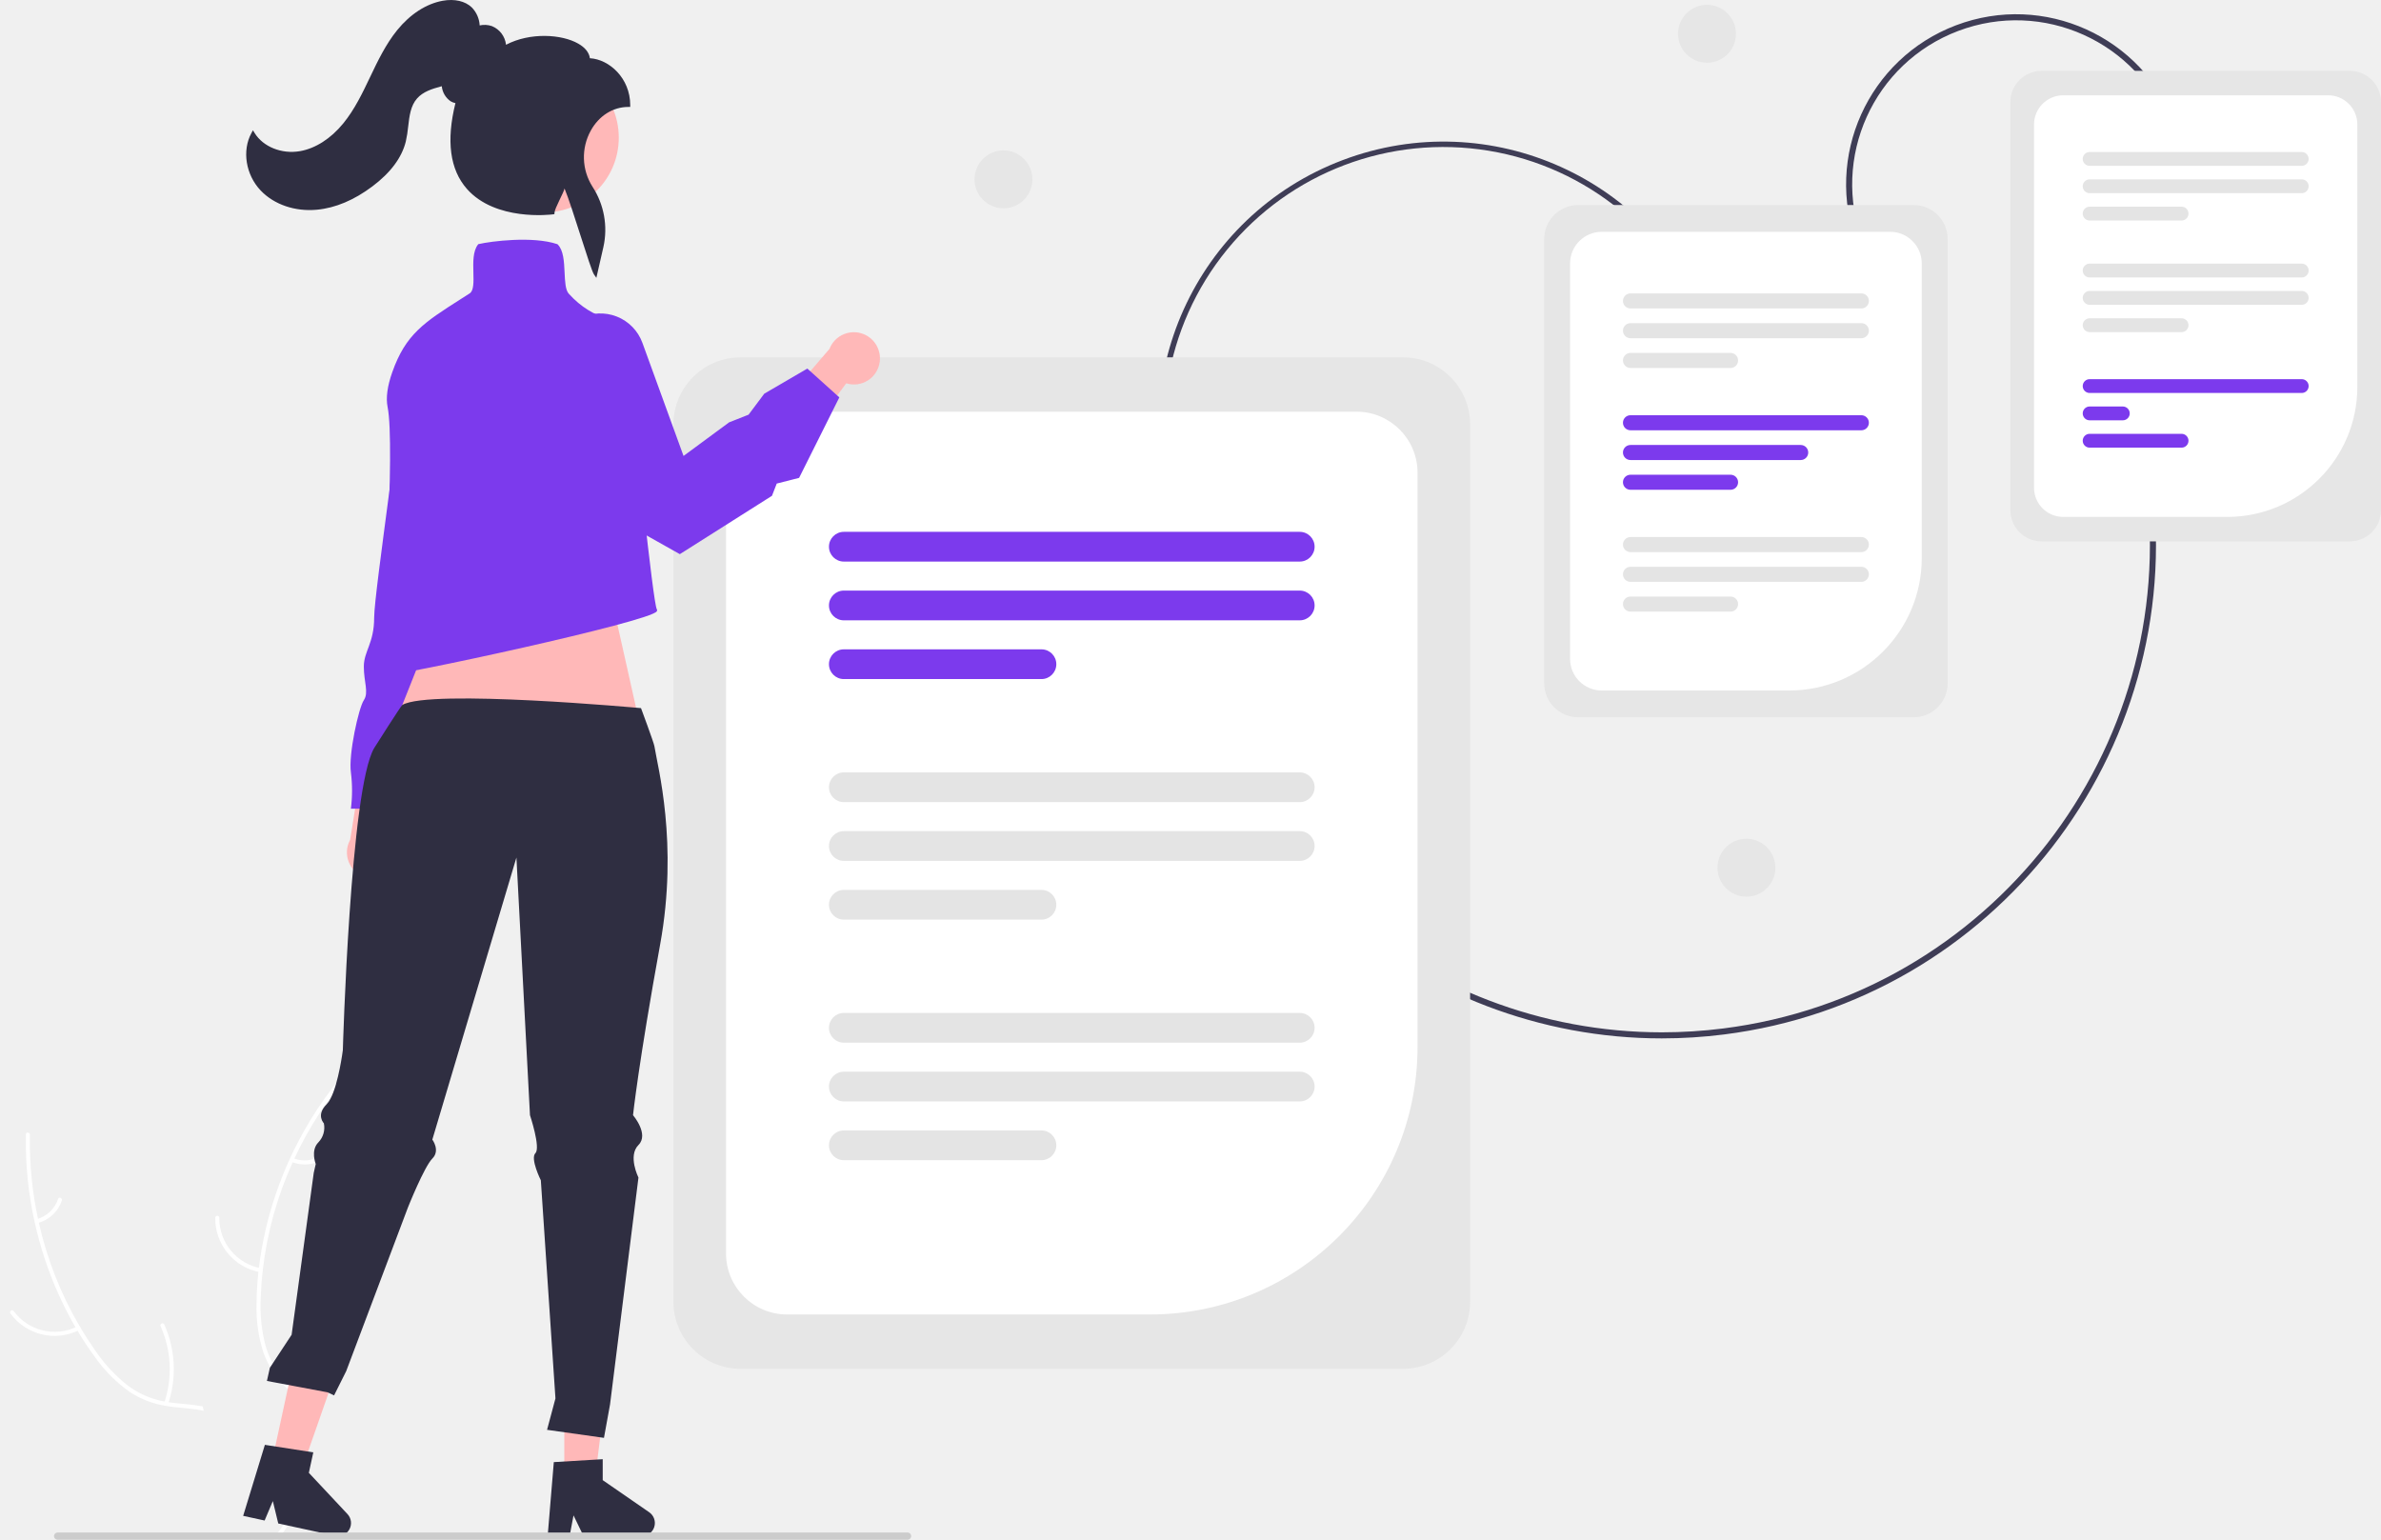
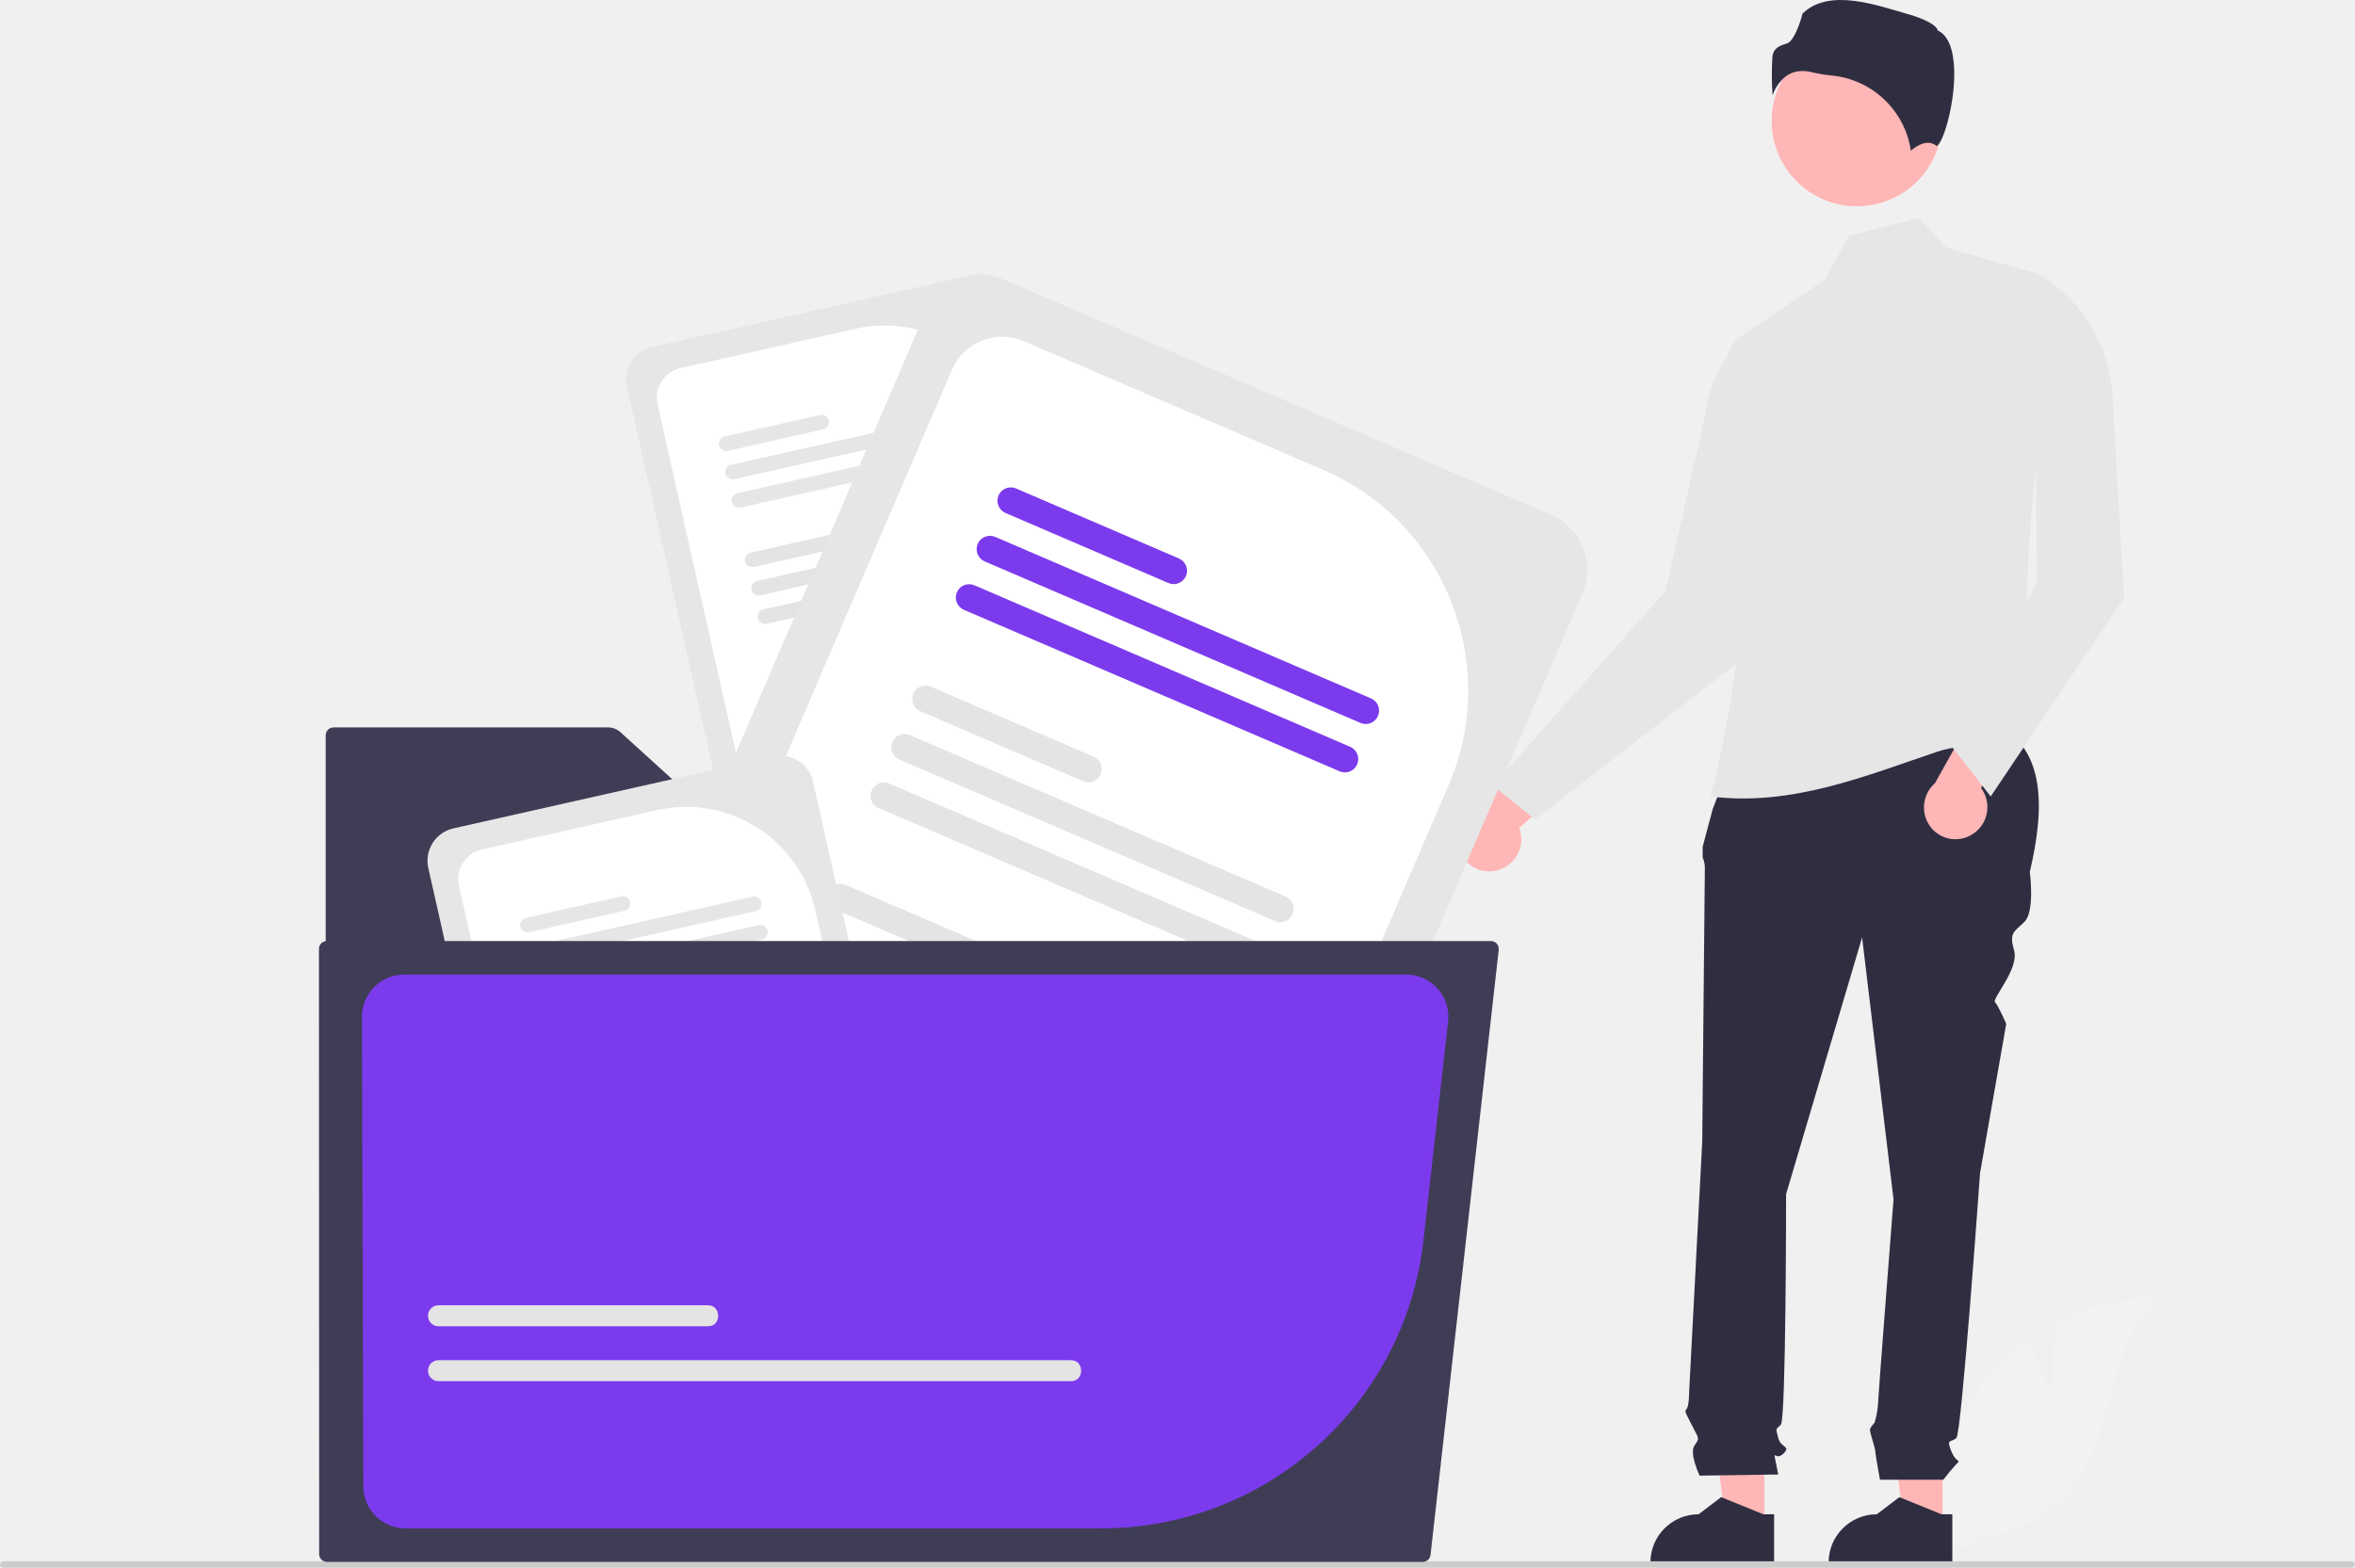
- <svg xmlns="http://www.w3.org/2000/svg" data-name="Layer 1" width="785.166" height="507.754" viewBox="0 0 785.166 507.754">
-   <path d="M755.423,538.554c-80.774.004-151.053-60.252-161.435-142.438l1.984-.251c10.254,81.171,79.677,140.684,159.452,140.688a161.362,161.362,0,0,0,20.273-1.279c87.986-11.115,150.524-91.739,139.409-179.725l1.984-.251c11.253,89.08-52.063,170.708-141.143,181.96A163.743,163.743,0,0,1,755.423,538.554Z" transform="translate(-207.417 -196.1229)" fill="#3f3d56" />
-   <path d="M819.834,276.761a56.086,56.086,0,1,1,104.917-39.688l-1.871.708a54.085,54.085,0,1,0-101.174,38.271Z" transform="translate(-207.417 -196.1229)" fill="#3f3d56" />
-   <path d="M982.306,374.653H880.641a10.288,10.288,0,0,1-10.277-10.277V229.76A10.288,10.288,0,0,1,880.641,219.483H982.306A10.288,10.288,0,0,1,992.583,229.76V364.376A10.288,10.288,0,0,1,982.306,374.653Z" transform="translate(-207.417 -196.1229)" fill="#e6e6e6" />
-   <path d="M941.913,366.587H887.788a9.636,9.636,0,0,1-9.625-9.625v-119.79a9.636,9.636,0,0,1,9.625-9.625h87.373a9.635,9.635,0,0,1,9.625,9.625v86.543A42.92,42.92,0,0,1,941.913,366.587Z" transform="translate(-207.417 -196.1229)" fill="#fff" />
-   <path d="M966.444,287.621H896.503a2.281,2.281,0,1,1,0-4.562H966.444a2.281,2.281,0,1,1,0,4.562Z" transform="translate(-207.417 -196.1229)" fill="#e4e4e4" />
-   <path d="M966.444,296.634H896.503a2.281,2.281,0,0,1,0-4.562H966.444a2.281,2.281,0,1,1,0,4.562Z" transform="translate(-207.417 -196.1229)" fill="#e4e4e4" />
-   <path d="M926.821,305.648H896.503a2.281,2.281,0,0,1,0-4.562H926.821a2.281,2.281,0,0,1,0,4.562Z" transform="translate(-207.417 -196.1229)" fill="#e4e4e4" />
-   <path d="M966.444,250.813H896.503a2.281,2.281,0,1,1,0-4.562H966.444a2.281,2.281,0,1,1,0,4.562Z" transform="translate(-207.417 -196.1229)" fill="#e4e4e4" />
-   <path d="M966.444,259.826H896.503a2.281,2.281,0,0,1,0-4.562H966.444a2.281,2.281,0,1,1,0,4.562Z" transform="translate(-207.417 -196.1229)" fill="#e4e4e4" />
-   <path d="M926.821,268.84H896.503a2.281,2.281,0,0,1,0-4.562H926.821a2.281,2.281,0,0,1,0,4.562Z" transform="translate(-207.417 -196.1229)" fill="#e4e4e4" />
-   <path d="M966.444,325.717H896.503a2.281,2.281,0,1,1,0-4.562H966.444a2.281,2.281,0,1,1,0,4.562Z" transform="translate(-207.417 -196.1229)" fill="#7c3aed" />
-   <path d="M907.444,334.73H896.503a2.281,2.281,0,0,1,0-4.562H907.444a2.281,2.281,0,1,1,0,4.562Z" transform="translate(-207.417 -196.1229)" fill="#7c3aed" />
-   <path d="M926.821,343.744H896.503a2.281,2.281,0,0,1,0-4.562H926.821a2.281,2.281,0,0,1,0,4.562Z" transform="translate(-207.417 -196.1229)" fill="#7c3aed" />
-   <path d="M595.504,370.14A94.031,94.031,0,0,1,771.402,303.602l-1.871.708A92.031,92.031,0,1,0,597.375,369.432Z" transform="translate(-207.417 -196.1229)" fill="#3f3d56" />
-   <circle cx="562.907" cy="11.141" r="9.546" fill="#e6e6e6" />
-   <circle cx="575.907" cy="286.141" r="9.546" fill="#e6e6e6" />
-   <circle cx="330.907" cy="59.141" r="9.546" fill="#e6e6e6" />
-   <path d="M670.117,647.511h-218.533A22.115,22.115,0,0,1,429.494,625.421V336.058a22.115,22.115,0,0,1,22.09-22.09h218.533A22.115,22.115,0,0,1,692.207,336.058V625.421A22.115,22.115,0,0,1,670.117,647.511Z" transform="translate(-207.417 -196.1229)" fill="#e6e6e6" />
-   <path d="M586.709,629.6H466.945a20.137,20.137,0,0,1-20.114-20.114V351.993a20.136,20.136,0,0,1,20.114-20.114H654.756a20.136,20.136,0,0,1,20.114,20.114V541.44A88.26,88.26,0,0,1,586.709,629.6Z" transform="translate(-207.417 -196.1229)" fill="#fff" />
-   <path d="M636.021,381.313H485.681a4.903,4.903,0,1,1,0-9.806H636.021a4.903,4.903,0,1,1,0,9.806Z" transform="translate(-207.417 -196.1229)" fill="#7c3aed" />
-   <path d="M636.021,400.687H485.681a4.903,4.903,0,0,1,0-9.807H636.021a4.903,4.903,0,1,1,0,9.807Z" transform="translate(-207.417 -196.1229)" fill="#7c3aed" />
-   <path d="M550.849,420.062h-65.169a4.903,4.903,0,0,1,0-9.807h65.169a4.903,4.903,0,1,1,0,9.807Z" transform="translate(-207.417 -196.1229)" fill="#7c3aed" />
-   <path d="M636.021,460.639H485.681a4.903,4.903,0,1,1,0-9.806H636.021a4.903,4.903,0,1,1,0,9.806Z" transform="translate(-207.417 -196.1229)" fill="#e4e4e4" />
-   <path d="M636.021,480.014H485.681a4.903,4.903,0,0,1,0-9.807H636.021a4.903,4.903,0,0,1,0,9.807Z" transform="translate(-207.417 -196.1229)" fill="#e4e4e4" />
-   <path d="M550.849,499.388h-65.169a4.903,4.903,0,0,1,0-9.807h65.169a4.903,4.903,0,1,1,0,9.807Z" transform="translate(-207.417 -196.1229)" fill="#e4e4e4" />
-   <path d="M636.021,539.966H485.681a4.903,4.903,0,1,1,0-9.806H636.021a4.903,4.903,0,1,1,0,9.806Z" transform="translate(-207.417 -196.1229)" fill="#e4e4e4" />
-   <path d="M636.021,559.34H485.681a4.903,4.903,0,0,1,0-9.807H636.021a4.903,4.903,0,0,1,0,9.807Z" transform="translate(-207.417 -196.1229)" fill="#e4e4e4" />
-   <path d="M550.849,578.715h-65.169a4.903,4.903,0,0,1,0-9.807h65.169a4.903,4.903,0,0,1,0,9.807Z" transform="translate(-207.417 -196.1229)" fill="#e4e4e4" />
-   <path d="M838.493,432.653H727.823a11.2,11.2,0,0,1-11.187-11.187V274.926a11.2,11.2,0,0,1,11.187-11.187H838.493a11.2,11.2,0,0,1,11.187,11.187V421.466A11.2,11.2,0,0,1,838.493,432.653Z" transform="translate(-207.417 -196.1229)" fill="#e6e6e6" />
-   <path d="M797.467,423.829H735.602a10.445,10.445,0,0,1-10.433-10.433V282.996a10.445,10.445,0,0,1,10.433-10.433h95.111a10.445,10.445,0,0,1,10.433,10.433v97.153A43.729,43.729,0,0,1,797.467,423.829Z" transform="translate(-207.417 -196.1229)" fill="#fff" />
-   <path d="M821.225,297.844h-76.135a2.483,2.483,0,1,1,0-4.966h76.135a2.483,2.483,0,1,1,0,4.966Z" transform="translate(-207.417 -196.1229)" fill="#e4e4e4" />
-   <path d="M821.225,307.656h-76.135a2.483,2.483,0,0,1,0-4.966h76.135a2.483,2.483,0,0,1,0,4.966Z" transform="translate(-207.417 -196.1229)" fill="#e4e4e4" />
-   <path d="M778.093,317.468H745.09a2.483,2.483,0,0,1,0-4.966H778.093a2.483,2.483,0,0,1,0,4.966Z" transform="translate(-207.417 -196.1229)" fill="#e4e4e4" />
-   <path d="M821.225,338.017h-76.135a2.483,2.483,0,1,1,0-4.966h76.135a2.483,2.483,0,1,1,0,4.966Z" transform="translate(-207.417 -196.1229)" fill="#7c3aed" />
-   <path d="M801.225,347.829h-56.135a2.483,2.483,0,0,1,0-4.966h56.135a2.483,2.483,0,0,1,0,4.966Z" transform="translate(-207.417 -196.1229)" fill="#7c3aed" />
-   <path d="M778.093,357.64H745.09a2.483,2.483,0,0,1,0-4.966H778.093a2.483,2.483,0,0,1,0,4.966Z" transform="translate(-207.417 -196.1229)" fill="#7c3aed" />
-   <path d="M821.225,378.19h-76.135a2.483,2.483,0,1,1,0-4.966h76.135a2.483,2.483,0,1,1,0,4.966Z" transform="translate(-207.417 -196.1229)" fill="#e4e4e4" />
-   <path d="M821.225,388.001h-76.135a2.483,2.483,0,0,1,0-4.966h76.135a2.483,2.483,0,0,1,0,4.966Z" transform="translate(-207.417 -196.1229)" fill="#e4e4e4" />
-   <path d="M778.093,397.813H745.09a2.483,2.483,0,0,1,0-4.966H778.093a2.483,2.483,0,0,1,0,4.966Z" transform="translate(-207.417 -196.1229)" fill="#e4e4e4" />
-   <path d="M336.812,482.998a8.566,8.566,0,0,0-1.708-13.024l7.02-29.621-14.858,5.428-4.389,27.296a8.613,8.613,0,0,0,13.935,9.92Z" transform="translate(-207.417 -196.1229)" fill="#ffb8b8" />
-   <path d="M372.544,358.871l-5.963,15.334s2.556,15.334-1.704,18.741-2.556,3.407-2.556,5.963a13.104,13.104,0,0,1-5.111,9.371c-3.408,2.556-18.741,54.52-18.741,54.52H323.135a48.042,48.042,0,0,0,0-11.926c-.852-5.963,2.556-21.297,4.259-23.852s0-5.963,0-11.074,3.408-7.667,3.408-16.186,10.222-74.965,9.371-82.632,8.519-14.482,8.519-14.482h8.519Z" transform="translate(-207.417 -196.1229)" fill="#7c3aed" />
-   <polygon points="201.206 195.271 215.379 258.521 124.556 252.871 149.253 190.754 201.206 195.271" fill="#ffb8b8" />
-   <path d="M210.652,629.117a96.901,96.901,0,0,0,12.51,27.53c12.48,18.87,30.34,33.3,49.97,44.85,1.36.81,2.74,1.6,4.12,2.38h13.77l.48-1.1v-.01l.56-1.27.07-.15.03.15.55,2.38h6.76c.56-.79,1.11-1.58,1.65-2.38.79-1.17,1.55-2.35,2.27-3.55a57.636,57.636,0,0,0,3.4-6.52c.12-.25.22-.5.32-.75l-.45-.49,1.87-8.18-3.76-.62,4.12-12.71c-.15-.47-.32-.94-.5-1.41-2.31-5.85-6.65-10.22-11.8-13.89-5.3-3.79-11.47-6.83-17.14-9.99-2.66-1.49-5.28-3.06-7.83-4.72v-.01q-4.89-3.165-9.49-6.77a1.427,1.427,0,0,1-.15-.11,1.069,1.069,0,0,1-.12-.1,140.902,140.902,0,0,1-34.31-38.93.01.01,0,0,1-.01-.01c-.3-.48-.58-.96-.86-1.45v-.01a136.255,136.255,0,0,1-9.41-19.65v-.01c-.2-.5-.38-1-.57-1.5q-.39.66-.75,1.32a.01.01,0,0,0-.01.01C206.242,588.797,205.322,609.697,210.652,629.117Z" transform="translate(-207.417 -196.1229)" fill="#f0f0f0" />
-   <path d="M215.942,571.447a121.365,121.365,0,0,0,2.87,27.54,118.541,118.541,0,0,0,3.36,12.24,121.345,121.345,0,0,0,10.13,22.6c.23.39.45.77.69,1.15v.01a102.347,102.347,0,0,0,5.75,8.66,47.722,47.722,0,0,0,11.4,11.46,30.089,30.089,0,0,0,11.98,4.63c.8.15,1.62.26,2.45.36,3.31.39,6.73.54,10.01,1.24a21.849,21.849,0,0,1,4.82,1.55c5.28,2.45,8.25,7.58,9.55,13.06.23.96.41,1.93.55,2.9,1.09,7.45-.11,15.19.51,22.65.07.79.16,1.59.27,2.38h.74l.48-1.1v-.01c-.05-.42-.09-.84-.13-1.27a96.295,96.295,0,0,1-.09-11.01c.04-1.65.07-3.31.05-4.97-.02-1.33-.07-2.66-.17-3.98v-.01c-.07-.82-.15-1.63-.26-2.44a31.586,31.586,0,0,0-1.82-7.25,18.152,18.152,0,0,0-10.32-10.68,26.993,26.993,0,0,0-4.47-1.25c-3.35-.64-6.81-.8-10.18-1.22-.36-.04-.72-.09-1.07-.15-.45-.07-.89-.15-1.33-.23a28.666,28.666,0,0,1-12.16-5.27,51.904,51.904,0,0,1-10.98-11.92c-1.64-2.35-3.2-4.75-4.65-7.22a.01.01,0,0,0-.01-.01c-.07-.12-.14-.23-.21-.35l-.01-.02a119.572,119.572,0,0,1-13.46-34.17c-.09-.44-.19-.88-.29-1.32a120.887,120.887,0,0,1-2.67-26.4v-.01c0-.42.01-.83.02-1.25.02-.86-1.31-1.05-1.33-.19-.01.42-.02.84-.01,1.26A.01.01,0,0,0,215.942,571.447Z" transform="translate(-207.417 -196.1229)" fill="#fff" />
-   <path d="M233.563,634.706a18.018,18.018,0,0,1-22.694-5.416c-.509-.699.554-1.523,1.064-.822a16.684,16.684,0,0,0,21.121,4.995c.769-.395,1.275.85.51,1.244Z" transform="translate(-207.417 -196.1229)" fill="#fff" />
-   <path d="M261.583,658.705a34.728,34.728,0,0,0-1.23-25.279c-.355-.79.889-1.299,1.244-.51a36.123,36.123,0,0,1,1.226,26.308c-.279.821-1.517.297-1.24-.519Z" transform="translate(-207.417 -196.1229)" fill="#fff" />
-   <path d="M219.555,598.15a10.199,10.199,0,0,0,7.022-6.659c.268-.824,1.506-.3,1.24.519a11.429,11.429,0,0,1-7.752,7.384.695.695,0,0,1-.877-.367.675.675,0,0,1,.367-.877Z" transform="translate(-207.417 -196.1229)" fill="#fff" />
-   <path d="M271.622,638.657v.01a131.246,131.246,0,0,0,2.67,21.24v.01c.08.48.19.95.29,1.42a184.497,184.497,0,0,0,10.11,31.61q1.785,4.32,3.74,8.55c.36.8.73,1.59,1.11,2.38h1.48l.48-1.1v-.01l.56-1.27.07-.15.03.15.55,2.38h14.3l2.78-2.38,4.05-3.47-5.66-6.18-.93-1.02-.14-.15-.45-.49,1.87-8.18-3.76-.62,4.12-12.71,1.95-6.01.49-1.51,2.85-8.79,8.6,1.61,1.4-4.9a135.988,135.988,0,0,1-6.42-18.41c-.01-.05-.03-.09-.04-.14a141.583,141.583,0,0,1-4.02-51.96v-.01c.06-.56.13-1.13.21-1.68v-.02a133.631,133.631,0,0,1,4.32-21.34c.14-.53.3-1.05.45-1.57-.46.2-.91.39-1.37.59l-.01.01h-.02c-.73.32-1.46.66-2.17,1.02-17.06,8.29-29.61,23.85-36.74,41.79-.02.05-.04.09-.06.14a96.393,96.393,0,0,0-6.57,29.43A114.871,114.871,0,0,0,271.622,638.657Z" transform="translate(-207.417 -196.1229)" fill="#f0f0f0" />
-   <path d="M297.572,703.877h1.58c.5-.81,1.04-1.6,1.58-2.38q1.29-1.815,2.66-3.55c.79-1,1.58-1.99,2.37-2.98.82-1.03,1.63-2.06,2.42-3.12l-.93-1.02c-.15.2-.3.4-.46.6-2.56,3.37-5.33,6.61-7.7,10.07C298.562,702.277,298.052,703.067,297.572,703.877Z" transform="translate(-207.417 -196.1229)" fill="#fff" />
-   <path d="M319.014,554.506c-.26.33-.53.67-.78,1.01q-2.925,3.795-5.53,7.83a117.992,117.992,0,0,0-8.22,14.85c-.19.4-.38.81-.56,1.22a119.263,119.263,0,0,0-9.84,35.44c-.02.12-.03.23-.04.35q-.495,4.29-.64,8.61a51.783,51.783,0,0,0,1.59,16.12c.2.69.42,1.37.66,2.03a27.344,27.344,0,0,0,2.25,4.65,27.923,27.923,0,0,0,2.14,3.09c.47.6.96,1.19,1.48,1.76.3.33.61.66.92.99.26.25.51.51.77.76,2.7,2.62,5.68,5.05,8.12,7.94l-.49,1.51c-2.35-2.98-5.38-5.45-8.11-8.05a37.897,37.897,0,0,1-4.66-5.28c-.18-.26-.37-.52-.54-.79a26.749,26.749,0,0,1-2.39-4.29c-.34-.75-.65-1.52-.93-2.32a47.893,47.893,0,0,1-2.2-16,103.415,103.415,0,0,1,.62-10.39c.04-.45.09-.89.15-1.34a121.638,121.638,0,0,1,5.52-24.14,122.659,122.659,0,0,1,13.76-28.18q2.475-3.765,5.25-7.35c.24-.33.49-.65.75-.98C318.594,552.876,319.544,553.826,319.014,554.506Z" transform="translate(-207.417 -196.1229)" fill="#fff" />
-   <path d="M293.26,615.672a18.018,18.018,0,0,1-14.859-17.988.673.673,0,0,1,1.344-.016A16.684,16.684,0,0,0,293.601,614.372c.852.147.506,1.447-.341,1.3Z" transform="translate(-207.417 -196.1229)" fill="#fff" />
-   <path d="M301.183,651.705a34.728,34.728,0,0,0,14.238-20.924c.192-.844,1.492-.502,1.3.341A36.123,36.123,0,0,1,301.861,652.866c-.716.487-1.39-.676-.678-1.161Z" transform="translate(-207.417 -196.1229)" fill="#fff" />
-   <path d="M304.085,578.051a10.199,10.199,0,0,0,9.616-1.089c.71-.496,1.383.668.678,1.161a11.429,11.429,0,0,1-10.636,1.228.695.695,0,0,1-.479-.821.675.675,0,0,1,.821-.479Z" transform="translate(-207.417 -196.1229)" fill="#fff" />
-   <polygon points="186.082 487.193 196.284 487.192 201.138 447.841 186.08 447.841 186.082 487.193" fill="#ffb8b8" />
-   <path d="M390.044,678.283l16.128-.963v6.91l15.333,10.589a4.316,4.316,0,0,1-2.453,7.868H399.852l-3.309-6.835-1.292,6.835h-7.239Z" transform="translate(-207.417 -196.1229)" fill="#2f2e41" />
-   <polygon points="89.657 482.117 99.628 484.279 112.713 446.851 97.998 443.66 89.657 482.117" fill="#ffb8b8" />
-   <path d="M294.765,672.589l15.965,2.478L309.265,681.82l12.739,13.599a4.316,4.316,0,0,1-4.065,7.169l-18.764-4.071-1.785-7.381-2.712,6.405-7.075-1.535Z" transform="translate(-207.417 -196.1229)" fill="#2f2e41" />
-   <path d="M225.222,702.687a1.186,1.186,0,0,0,1.19,1.19h280.29a1.19,1.19,0,0,0,0-2.38h-280.29A1.187,1.187,0,0,0,225.222,702.687Z" transform="translate(-207.417 -196.1229)" fill="#ccc" />
-   <path d="M425.115,507.534c-7.16,39.35-8.95,56.34-8.95,56.34s5.37,6.26,1.79,9.84,0,10.73,0,10.73L408.583,659.283l-2,11-18.768-2.648,2.768-10.352-4.818-71.938s-3.58-7.16-1.79-8.95c1.79-1.79-1.79-12.52-1.79-12.52l-4.47-84.96-27.73,93.01s2.69,3.58,0,6.26c-2.68,2.68-8.04,16.1-8.04,16.1L321.583,648.283l-4,8-2.128-1.008-9.36-1.76-1.72-.32-3.06-.58-1.97-.37-.67-.12-3.24-.61.98-4.35,7.168-10.882,7.292-53.368.32-1.43.34-1.51s-1.79-4.47.89-7.16a6.988,6.988,0,0,0,1.79-6.26,2.441,2.441,0,0,1-.24-.3,3.712,3.712,0,0,1-.64-1.46c-.24-1.12-.03-2.69,1.78-4.5a7.635,7.635,0,0,0,1.27-1.82c2.72-5.15,4.09-16.06,4.09-16.06s2.42-86.41,10.34-99.61c.42-.69,8.828-13.937,9.268-14.207,8.94-5.36,78.714,1.043,78.714,1.043s4.219,11.333,4.409,12.513C424.235,448.784,431.185,474.154,425.115,507.534Z" transform="translate(-207.417 -196.1229)" fill="#2f2e41" />
-   <path d="M497.519,315.422a8.566,8.566,0,0,1-11.049,7.104l-18.088,24.485-5.447-14.851L480.947,311.185a8.613,8.613,0,0,1,16.572,4.237Z" transform="translate(-207.417 -196.1229)" fill="#ffb8b8" />
-   <path d="M332.477,419.137c-1.658,0-2.6-.325-2.965-1.022-.535-1.023.394-2.36,1.469-3.909a11.959,11.959,0,0,0,1.863-3.356c.643-2.572,4.983-67.547,2.387-80.529-.601-3.004-.083-6.854,1.536-11.444,4.424-12.535,10.463-16.388,22.494-24.062q1.465-.935,3.051-1.952c1.368-.879,1.292-3.793,1.211-6.879-.089-3.43-.182-6.977,1.498-9.193l.109-.145.176-.041c4.064-.939,17.732-2.684,25.827.013l.112.038.084.083c1.923,1.923,2.098,5.647,2.268,9.249.139,2.957.27,5.749,1.358,6.962,8.317,9.271,17.75,9.09,17.845,9.088l.467-.014.046.465c3.618,36.798,9.45,92.338,10.689,94.523a.652.652,0,0,1,.021.676C422.204,401.086,338.727,419.137,332.477,419.137Zm90.689-21.579Z" transform="translate(-207.417 -196.1229)" fill="#7c3aed" />
-   <circle cx="179.384" cy="45.397" r="24.667" fill="#ffb8b8" />
-   <path d="M403.282,286.611c-1.169-1.67-7.1-22.067-9.699-28.328-.266,1.346-3.246,6.562-3.316,7.951l-.026.514-.511.066c-.768.098-18.911,2.3-28.352-8.406-5.594-6.342-6.863-15.854-3.776-28.278a4.925,4.925,0,0,1-1.59-.612,6.827,6.827,0,0,1-2.91-4.958l-.523.14c-2.662.718-5.665,1.669-7.605,3.862-2.159,2.44-2.544,5.755-2.952,9.264a40.037,40.037,0,0,1-.791,4.981c-1.315,5.307-5.019,10.278-11.007,14.775-6.029,4.528-12.176,7.118-18.27,7.697-7.198.687-14.14-1.678-18.564-6.321-4.933-5.177-6.223-13.141-3.069-18.937l.508-.934.558.905c2.808,4.557,8.943,7.018,14.921,5.984,5.126-.887,10.207-4.141,14.309-9.164,3.744-4.585,6.326-10.001,8.823-15.238,2.54-5.325,5.166-10.832,8.949-15.504,4.267-5.27,9.592-8.712,14.995-9.693,3.934-.711,7.445.095,9.634,2.216a9.175,9.175,0,0,1,2.577,5.912,7.413,7.413,0,0,1,4.051.233,7.516,7.516,0,0,1,4.639,6.149c7.927-4.17,18.419-3.491,23.845-.363,2.272,1.31,3.577,2.96,3.808,4.801,6.409.358,13.302,6.601,13.302,15.446v.616h-.616c-5.072,0-9.703,2.917-12.388,7.803a18.119,18.119,0,0,0,.557,18.487,26.068,26.068,0,0,1,3.597,19.931l-2.315,10.142Z" transform="translate(-207.417 -196.1229)" fill="#2f2e41" />
-   <path d="M431.598,378.865l-16.26-9.146C386.983,350.065,379.999,334.457,379.126,324.821c-.932-10.282,4.546-15.906,4.78-16.14l.126-.093,14.658-7.489a14.752,14.752,0,0,1,20.576,8.096l13.558,37.288L447.856,335.396l6.411-2.526,5.173-6.917,14.207-8.286,10.554,9.499-13.273,26.545-7.374,1.878-1.564,4.028-.139.089Z" transform="translate(-207.417 -196.1229)" fill="#7c3aed" />
+ <svg xmlns="http://www.w3.org/2000/svg" data-name="Layer 1" width="865.67" height="576.443" viewBox="0 0 865.67 576.443">
+   <path d="M716.982,481.915a11.798,11.798,0,0,0,9.173-13.773,11.592,11.592,0,0,0-.567-1.968l31.471-27.129-20.575-5.821-26.731,26.655a11.841,11.841,0,0,0-5.662,15.631,11.529,11.529,0,0,0,12.891,6.405Z" transform="translate(-167.165 -161.7783)" fill="#ffb6b6" />
+   <path d="M921.345,674.306l1.144-25.719a83.066,83.066,0,0,1,38.745-9.808c-18.608,15.214-16.283,44.541-28.899,65a49.964,49.964,0,0,1-36.639,23.089L880.123,736.402a83.724,83.724,0,0,1,17.647-67.845A80.873,80.873,0,0,1,912.633,654.747C916.363,664.581,921.345,674.306,921.345,674.306Z" transform="translate(-167.165 -161.7783)" fill="#f2f2f2" />
+   <polygon points="714.057 561.388 699.956 561.387 693.248 507 714.059 507.001 714.057 561.388" fill="#ffb6b6" />
+   <path d="M884.817,736.834l-45.466-.002v-.575a17.697,17.697,0,0,1,17.697-17.696h.001l8.305-6.301,15.495,6.301,3.969 0Z" transform="translate(-167.165 -161.7783)" fill="#2f2e41" />
+   <polygon points="648.548 561.388 634.448 561.387 627.74 507 648.551 507.001 648.548 561.388" fill="#ffb6b6" />
+   <path d="M819.309,736.834l-45.466-.002v-.575a17.697,17.697,0,0,1,17.697-17.696h.001l8.305-6.301,15.495,6.301,3.969 0Z" transform="translate(-167.165 -161.7783)" fill="#2f2e41" />
+   <path d="M809.61,425.826l91.715,2.293c17.419,9.461,17.683,29.938,11.976,54.25,0,0,1.927,14.45-1.927,18.304s-5.78,3.853-3.853,10.597-8.253,17.758-7.017,18.994,4.126,7.98,4.126,7.98l-9.634,54.911s-6.743,95.372-8.67,97.299-3.853,0-1.927,4.817,3.853,2.89,1.927,4.817a70.949,70.949,0,0,0-4.817,5.78H858.22s-1.756-9.634-1.756-10.597-1.927-6.743-1.927-7.707,1.703-2.666,1.703-2.666a31.694,31.694,0,0,0,1.187-6.004c0-1.927,5.78-76.105,5.78-76.105l-11.56-96.335L823.71,600.861s0,82.848-1.927,84.775-1.927.963-.963,4.817,4.817,2.89,1.927,5.78-3.853-1.927-2.89,2.89l.963,4.817-28.901.413s-3.853-8.12-1.927-11.01,1.811-2.101-.539-6.831-3.314-5.693-2.351-6.656.963-6.087.963-6.087l4.817-92.175s.963-97.299.963-100.189a9.609,9.609,0,0,0-.8-4.334v-3.923l3.69-13.9Z" transform="translate(-167.165 -161.7783)" fill="#2f2e41" />
+   <path d="M715.921,450.623l15.5,12.5,84.5-65.5-5-114h0a46.039,46.039,0,0,0-17.023,31.103l-14.477,64.397Z" transform="translate(-167.165 -161.7783)" fill="#e6e6e6" />
+   <path d="M795.921,454.623c29.911,3.823,57.469-7.759,83.5-16.5,11.752-3.946,23.59.173,34.5-6.5-4.718-46.467-.137-98.808,9.884-154.586a13.217,13.217,0,0,0-8.986-14.946l-32.291-9.264-9.942-10.968L846.909,248.377l-8.988,16.246-30.888,20.87a11.292,11.292,0,0,0-4.808,11.28A370.22,370.22,0,0,1,795.921,454.623Z" transform="translate(-167.165 -161.7783)" fill="#e6e6e6" />
+   <path d="M891.382,469.005a11.798,11.798,0,0,0,5.067-15.753,11.592,11.592,0,0,0-1.083-1.739l22.874-34.687-21.383.014-18.444,32.937a11.841,11.841,0,0,0-1.182,16.583,11.529,11.529,0,0,0,14.15,2.645Z" transform="translate(-167.165 -161.7783)" fill="#ffb6b6" />
+   <path d="M884.921,436.623l14,18,49-73-4.238-74.163a56.096,56.096,0,0,0-28.762-45.837h0l1,114Z" transform="translate(-167.165 -161.7783)" fill="#e6e6e6" />
+   <circle cx="682.576" cy="44.502" r="31.335" fill="#ffb6b6" />
+   <path d="M829.775,187.89a14.807,14.807,0,0,1,3.593.472,51.139,51.139,0,0,0,7.033,1.179,32.59,32.59,0,0,1,29.182,27.643c1.821-1.588,5.964-4.508,9.36-1.794h0c.052.043.082.065.201.009,2.255-1.07,6.259-14.239,6.38-25.834.064-6.154-.905-14.013-5.882-16.502l-.262-.131-.069-.285c-.332-1.384-4.048-3.748-10.505-5.587-11.735-3.342-29.227-9.854-39.077-.271-.745,3.23-3.171,10.144-5.621,10.927-2.713.867-5.056,1.616-5.425,4.944a101.999,101.999,0,0,0,.067,14.219,14.522,14.522,0,0,1,5.159-7.247A10.225,10.225,0,0,1,829.775,187.89Z" transform="translate(-167.165 -161.7783)" fill="#2f2e41" />
+   <path d="M1032.835,737.032a1.186,1.186,0,0,1-1.19,1.19H168.355a1.19,1.19,0,0,1,0-2.38h863.29A1.187,1.187,0,0,1,1032.835,737.032Z" transform="translate(-167.165 -161.7783)" fill="#ccc" />
+   <path d="M524.442,262.901,406.817,289.364a12.201,12.201,0,0,0-9.215,14.565l32.254,143.365,138.203-31.093a6.056,6.056,0,0,0,2.993-1.652L539.007,272.116A12.201,12.201,0,0,0,524.442,262.901Z" transform="translate(-167.165 -161.7783)" fill="#e6e6e6" />
+   <path d="M481.715,282.642l-64.462,14.503a11.111,11.111,0,0,0-8.394,13.261l30.325,134.79,122.744-27.615-22.084-98.162A48.695,48.695,0,0,0,481.715,282.642Z" transform="translate(-167.165 -161.7783)" fill="#fff" />
+   <path d="M538.323,410.314l-80.921,18.206a2.703,2.703,0,1,0,1.187,5.275l80.921-18.206a2.703,2.703,0,1,0-1.187-5.275Z" transform="translate(-167.165 -161.7783)" fill="#e4e4e4" />
+   <path d="M535.976,399.883,455.055,418.088a2.706,2.706,0,0,0,1.188,5.28l80.921-18.206a2.706,2.706,0,1,0-1.188-5.28Z" transform="translate(-167.165 -161.7783)" fill="#e4e4e4" />
+   <path d="M487.788,399.77l-35.078,7.892a2.703,2.703,0,1,0,1.187,5.275l35.078-7.892a2.703,2.703,0,1,0-1.187-5.275Z" transform="translate(-167.165 -161.7783)" fill="#e4e4e4" />
+   <path d="M528.717,367.614l-80.921,18.206a2.706,2.706,0,0,0,1.188,5.28l80.921-18.206a2.706,2.706,0,1,0-1.188-5.28Z" transform="translate(-167.165 -161.7783)" fill="#e4e4e4" />
+   <path d="M526.371,357.188l-80.921,18.206a2.703,2.703,0,1,0,1.187,5.275l80.921-18.206a2.703,2.703,0,1,0-1.187-5.275Z" transform="translate(-167.165 -161.7783)" fill="#e4e4e4" />
+   <path d="M478.181,357.07l-35.078,7.892a2.706,2.706,0,0,0,1.188,5.28l35.078-7.892a2.706,2.706,0,1,0-1.188-5.28Z" transform="translate(-167.165 -161.7783)" fill="#e4e4e4" />
+   <path d="M519.11,324.914l-80.921,18.206a2.706,2.706,0,0,0,1.188,5.28l80.921-18.206a2.706,2.706,0,1,0-1.188-5.28Z" transform="translate(-167.165 -161.7783)" fill="#e6e6e6" />
+   <path d="M516.765,314.488l-80.921,18.206a2.706,2.706,0,0,0,1.188,5.28l80.921-18.206a2.706,2.706,0,1,0-1.188-5.28Z" transform="translate(-167.165 -161.7783)" fill="#e6e6e6" />
+   <path d="M468.574,314.371,433.496,322.262a2.706,2.706,0,0,0,1.188,5.28l35.078-7.892a2.706,2.706,0,1,0-1.188-5.28Z" transform="translate(-167.165 -161.7783)" fill="#e6e6e6" />
+   <path d="M289.779,429.241a2.895,2.895,0,0,0-2.892,2.892V731.181a2.896,2.896,0,0,0,2.892,2.893h374.946a2.895,2.895,0,0,0,2.892-2.893V480.137a2.895,2.895,0,0,0-2.892-2.893H449.53a8.765,8.765,0,0,1-5.907-2.282l-48.379-43.958a6.77,6.77,0,0,0-4.562-1.763Z" transform="translate(-167.165 -161.7783)" fill="#3f3d56" />
+   <path d="M737.242,351.025,536.479,264.713a22.116,22.116,0,0,0-29.019,11.569l-105.198,244.695,235.885,101.411a10.977,10.977,0,0,0,6.15.761l104.515-243.106A22.116,22.116,0,0,0,737.242,351.025Z" transform="translate(-167.165 -161.7783)" fill="#e6e6e6" />
+   <path d="M653.54,334.535,543.517,287.234a20.14,20.14,0,0,0-26.427,10.528L418.183,527.822l209.5,90.067L699.712,450.347A88.262,88.262,0,0,0,653.54,334.535Z" transform="translate(-167.165 -161.7783)" fill="#fff" />
+   <path d="M600.776,582.114l-138.117-59.379a4.9,4.9,0,1,0-3.871,9.003l138.117,59.379a4.9,4.9,0,1,0,3.871-9.003Z" transform="translate(-167.165 -161.7783)" fill="#e4e4e4" />
+   <path d="M608.43,564.309l-138.117-59.379a4.905,4.905,0,0,0-3.875,9.012l138.117,59.379a4.905,4.905,0,1,0,3.875-9.012Z" transform="translate(-167.165 -161.7783)" fill="#e4e4e4" />
+   <path d="M537.835,512.875,477.964,487.135a4.9,4.9,0,1,0-3.871,9.003l59.871,25.74a4.9,4.9,0,1,0,3.871-9.003Z" transform="translate(-167.165 -161.7783)" fill="#e4e4e4" />
+   <path d="M632.108,509.233l-138.117-59.379a4.905,4.905,0,0,0-3.875,9.012l138.117,59.379a4.905,4.905,0,1,0,3.875-9.012Z" transform="translate(-167.165 -161.7783)" fill="#e4e4e4" />
+   <path d="M639.759,491.438l-138.117-59.379a4.9,4.9,0,1,0-3.871,9.003l138.117,59.379a4.9,4.9,0,1,0,3.871-9.003Z" transform="translate(-167.165 -161.7783)" fill="#e4e4e4" />
+   <path d="M569.167,439.995,509.296,414.255a4.905,4.905,0,0,0-3.875,9.012l59.871,25.74a4.905,4.905,0,1,0,3.875-9.012Z" transform="translate(-167.165 -161.7783)" fill="#e4e4e4" />
+   <path d="M663.441,436.353l-138.117-59.379a4.905,4.905,0,0,0-3.875,9.012l138.117,59.379a4.905,4.905,0,1,0,3.875-9.012Z" transform="translate(-167.165 -161.7783)" fill="#7c3aed" />
+   <path d="M671.091,418.558,532.974,359.179a4.905,4.905,0,0,0-3.875,9.012l138.117,59.379A4.905,4.905,0,1,0,671.091,418.558Z" transform="translate(-167.165 -161.7783)" fill="#7c3aed" />
+   <path d="M600.5,367.115,540.628,341.375a4.905,4.905,0,0,0-3.875,9.012L596.625,376.127a4.905,4.905,0,1,0,3.875-9.012Z" transform="translate(-167.165 -161.7783)" fill="#7c3aed" />
+   <path d="M451.442,439.901,333.817,466.364a12.201,12.201,0,0,0-9.215,14.565l32.254,143.365,138.203-31.093a6.056,6.056,0,0,0,2.993-1.652L466.007,449.116A12.201,12.201,0,0,0,451.442,439.901Z" transform="translate(-167.165 -161.7783)" fill="#e6e6e6" />
+   <path d="M408.715,459.642l-64.462,14.503a11.111,11.111,0,0,0-8.394,13.261l30.325,134.79,122.744-27.615-22.084-98.162A48.695,48.695,0,0,0,408.715,459.642Z" transform="translate(-167.165 -161.7783)" fill="#fff" />
+   <path d="M465.323,587.314l-80.921,18.206a2.703,2.703,0,1,0,1.187,5.275l80.921-18.206a2.703,2.703,0,1,0-1.187-5.275Z" transform="translate(-167.165 -161.7783)" fill="#e4e4e4" />
+   <path d="M462.976,576.883,382.055,595.088a2.706,2.706,0,0,0,1.188,5.28l80.921-18.206a2.706,2.706,0,1,0-1.188-5.28Z" transform="translate(-167.165 -161.7783)" fill="#e4e4e4" />
+   <path d="M414.788,576.77l-35.078,7.892a2.703,2.703,0,1,0,1.187,5.275l35.078-7.892a2.703,2.703,0,1,0-1.187-5.275Z" transform="translate(-167.165 -161.7783)" fill="#e4e4e4" />
+   <path d="M455.717,544.614l-80.921,18.206a2.706,2.706,0,0,0,1.188,5.28l80.921-18.206a2.706,2.706,0,1,0-1.188-5.28Z" transform="translate(-167.165 -161.7783)" fill="#e4e4e4" />
+   <path d="M453.371,534.188l-80.921,18.206a2.703,2.703,0,1,0,1.187,5.275l80.921-18.206a2.703,2.703,0,1,0-1.187-5.275Z" transform="translate(-167.165 -161.7783)" fill="#e4e4e4" />
+   <path d="M405.181,534.07l-35.078,7.892a2.706,2.706,0,0,0,1.188,5.28l35.078-7.892a2.706,2.706,0,1,0-1.188-5.28Z" transform="translate(-167.165 -161.7783)" fill="#e4e4e4" />
+   <path d="M446.11,501.914l-80.921,18.206a2.706,2.706,0,0,0,1.188,5.28l80.921-18.206a2.706,2.706,0,1,0-1.188-5.28Z" transform="translate(-167.165 -161.7783)" fill="#e6e6e6" />
+   <path d="M443.765,491.488l-80.921,18.206a2.706,2.706,0,0,0,1.188,5.28l80.921-18.206a2.706,2.706,0,1,0-1.188-5.28Z" transform="translate(-167.165 -161.7783)" fill="#e6e6e6" />
+   <path d="M395.574,491.371,360.496,499.262a2.706,2.706,0,0,0,1.188,5.28l35.078-7.892a2.706,2.706,0,1,0-1.188-5.28Z" transform="translate(-167.165 -161.7783)" fill="#e6e6e6" />
+   <path d="M287.294,507.787a2.892,2.892,0,0,0-2.892,2.891c0,.108.089,222.827.089,222.827a2.89,2.89,0,0,0,2.874,2.568H690.138a2.89,2.89,0,0,0,2.874-2.568L718.082,511.003a2.893,2.893,0,0,0-.717-2.251,2.859,2.859,0,0,0-2.156-.965Z" transform="translate(-167.165 -161.7783)" fill="#3f3d56" />
+   <path d="M315.717,520.117a15.555,15.555,0,0,0-15.509,15.374l.503,172.607A15.509,15.509,0,0,0,316.22,723.743H571.897A119.174,119.174,0,0,0,690.41,617.833l9.067-80.47a15.508,15.508,0,0,0-15.412-17.246Zm391.811,0-.046-1h.046Z" transform="translate(-167.165 -161.7783)" fill="#7c3aed" />
+   <path d="M427.4,649.434H328.353a3.859,3.859,0,1,1,0-7.718h99.046C432.376,641.647,432.426,649.504,427.4,649.434Z" transform="translate(-167.165 -161.7783)" fill="#e4e4e4" />
+   <path d="M560.826,669.62H328.353a3.859,3.859,0,1,1,0-7.718H560.826C565.802,661.833,565.852,669.691,560.826,669.62Z" transform="translate(-167.165 -161.7783)" fill="#e4e4e4" />
</svg>
